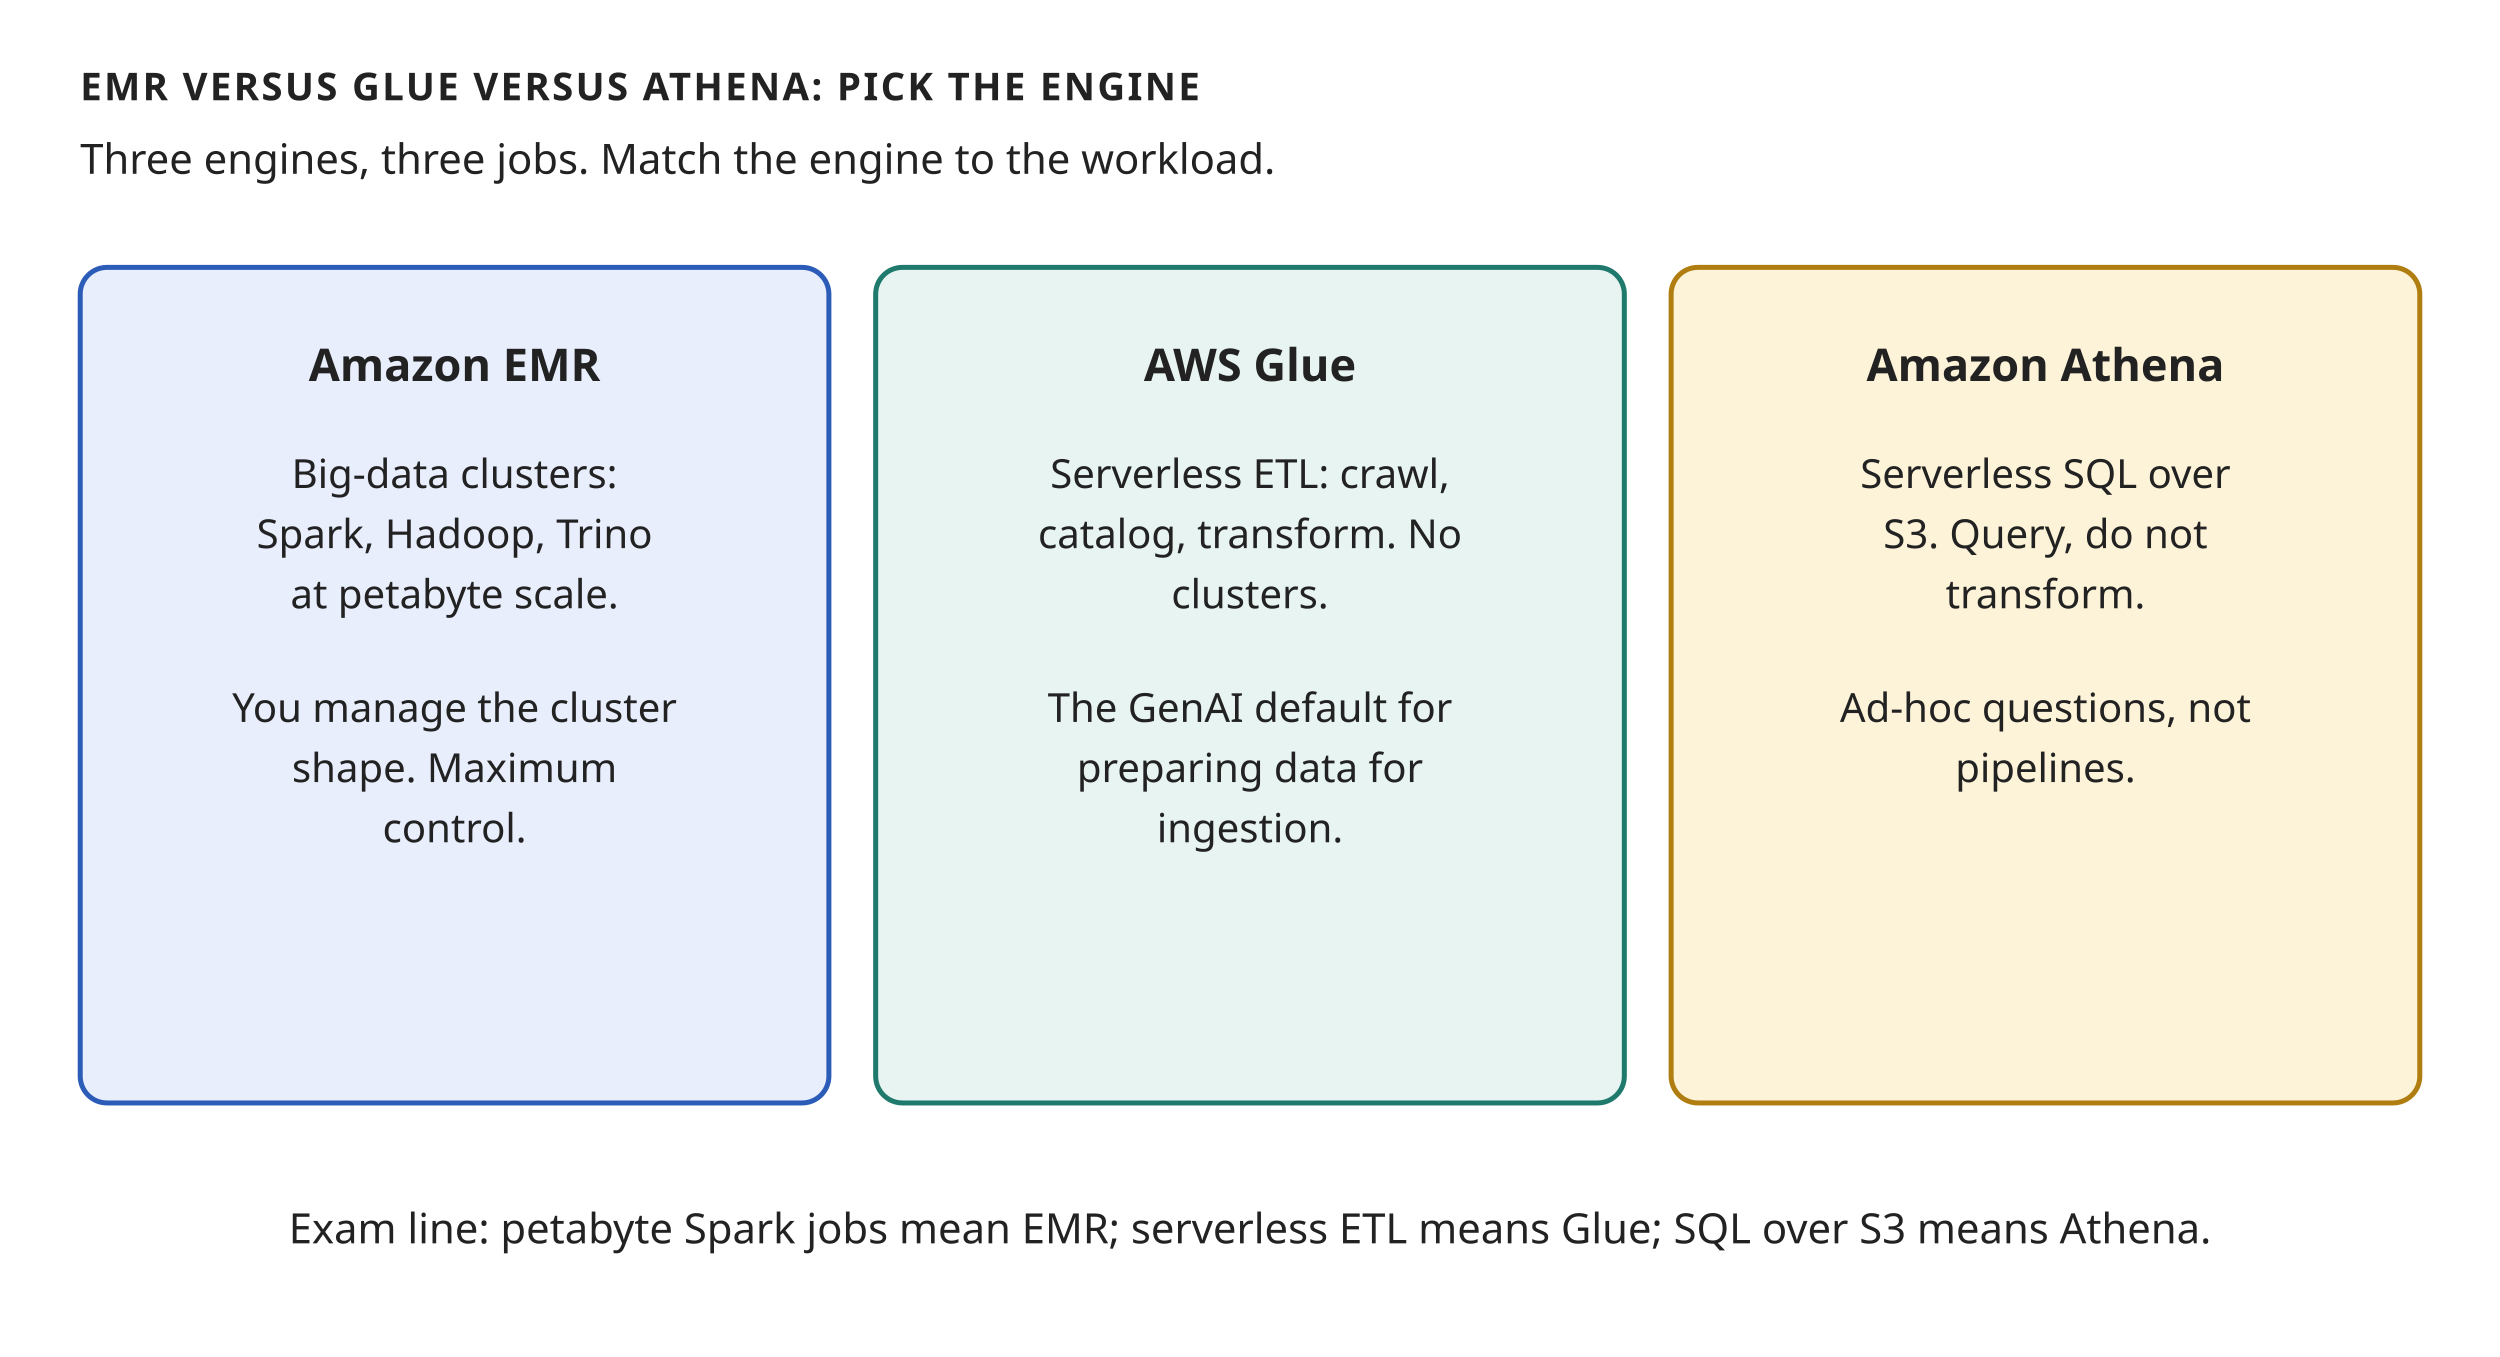
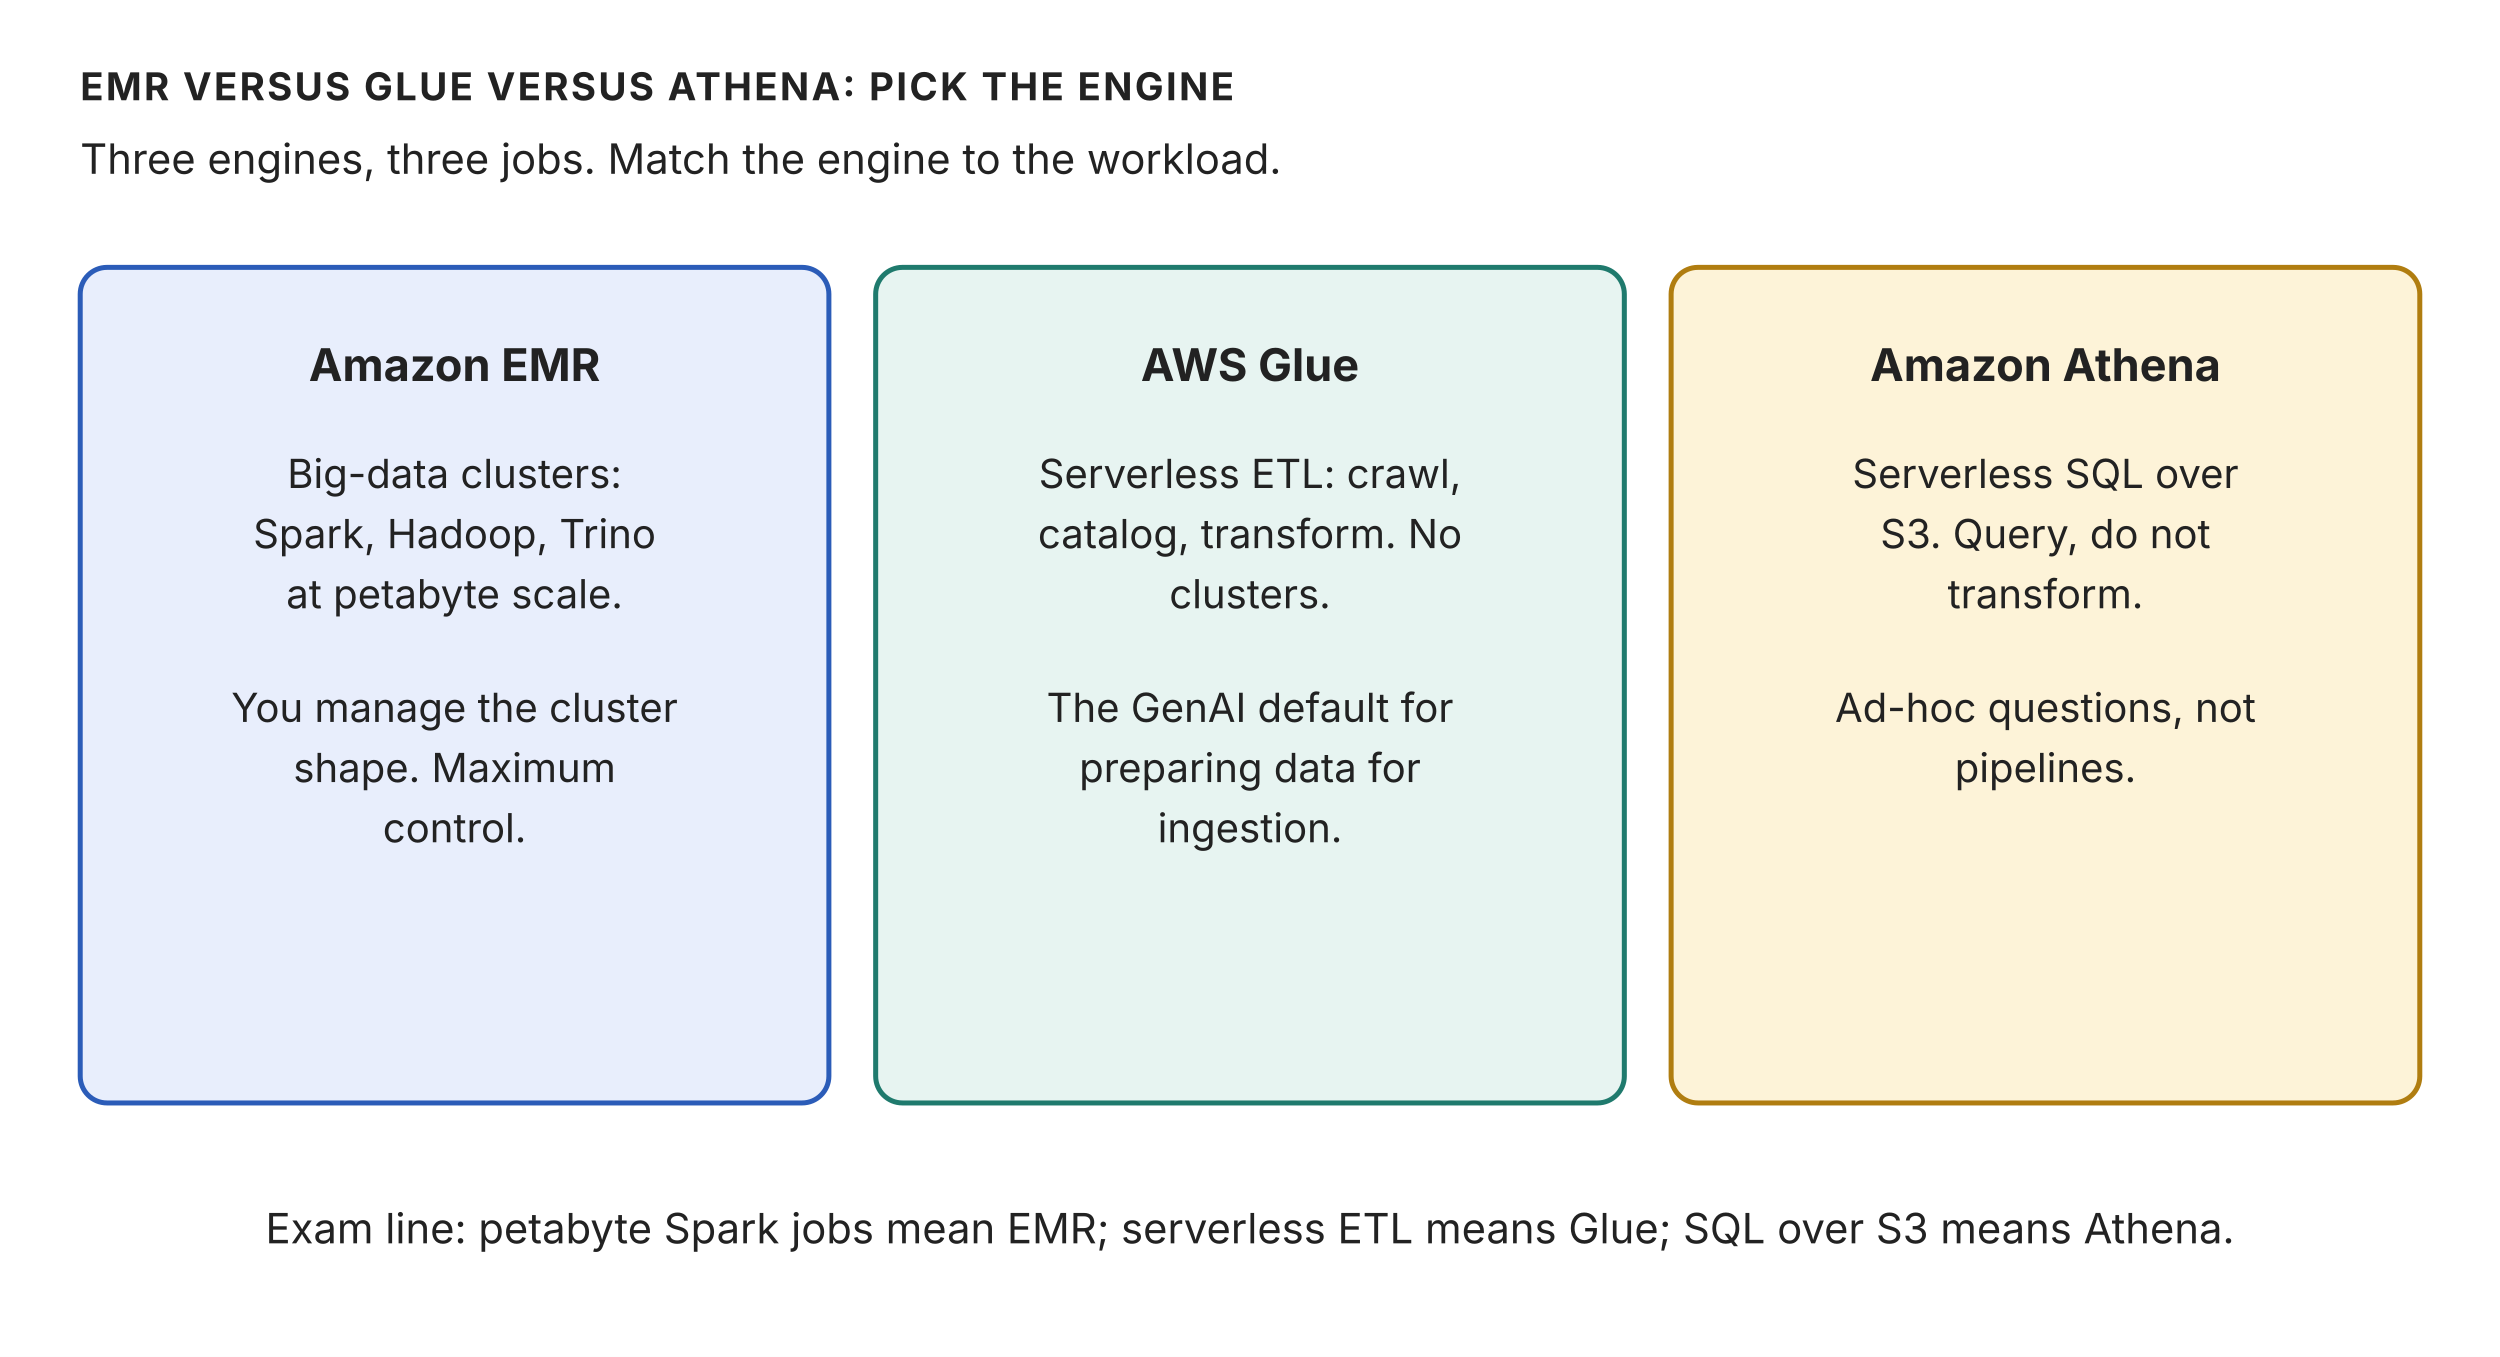
<svg xmlns="http://www.w3.org/2000/svg" width="100%" viewBox="0 0 748 406" role="img" aria-label="EMR versus Glue versus Athena: EMR runs big-data clusters, Glue does serverless ETL, Athena runs SQL over S3">
-   <style>text{font-family:'Trebuchet MS', Verdana, sans-serif;fill:#222222;}</style>
+   <style>text{font-family:"Anthropic Sans",Inter,"Source Sans 3","IBM Plex Sans",sans-serif;fill:#222222}</style>
  <defs>
    <marker id="ar" viewBox="0 0 10 10" refX="9" refY="5" markerWidth="7" markerHeight="7" orient="auto-start-reverse">
      <path d="M 0 1 L 9 5 L 0 9 z" fill="#555555" />
    </marker>
  </defs>
  <rect width="748" height="406" fill="#ffffff" />
  <text x="24" y="30" font-size="11.5" fill="#555555" text-anchor="start" font-weight="700" letter-spacing="0.06em">EMR VERSUS GLUE VERSUS ATHENA: PICK THE ENGINE</text>
  <text x="24" y="52" font-size="12.5" fill="#555555" text-anchor="start">Three engines, three jobs. Match the engine to the workload.</text>
  <rect x="24" y="80" width="224" height="250" rx="8" fill="#e8eefc" stroke="#2b5cb8" stroke-width="1.5" />
  <text x="136" y="114" text-anchor="middle" font-size="13.5" fill="#222222" font-weight="700">Amazon EMR</text>
  <text x="136" y="146" text-anchor="middle" font-size="12" fill="#555555">Big-data clusters:</text>
  <text x="136" y="164" text-anchor="middle" font-size="12" fill="#555555">Spark, Hadoop, Trino</text>
  <text x="136" y="182" text-anchor="middle" font-size="12" fill="#555555">at petabyte scale.</text>
  <text x="136" y="216" text-anchor="middle" font-size="12" fill="#555555">You manage the cluster</text>
  <text x="136" y="234" text-anchor="middle" font-size="12" fill="#555555">shape. Maximum</text>
  <text x="136" y="252" text-anchor="middle" font-size="12" fill="#555555">control.</text>
  <rect x="262" y="80" width="224" height="250" rx="8" fill="#e7f4f1" stroke="#1f7a6d" stroke-width="1.5" />
  <text x="374" y="114" text-anchor="middle" font-size="13.5" fill="#222222" font-weight="700">AWS Glue</text>
  <text x="374" y="146" text-anchor="middle" font-size="12" fill="#555555">Serverless ETL: crawl,</text>
  <text x="374" y="164" text-anchor="middle" font-size="12" fill="#555555">catalog, transform. No</text>
  <text x="374" y="182" text-anchor="middle" font-size="12" fill="#555555">clusters.</text>
  <text x="374" y="216" text-anchor="middle" font-size="12" fill="#555555">The GenAI default for</text>
  <text x="374" y="234" text-anchor="middle" font-size="12" fill="#555555">preparing data for</text>
  <text x="374" y="252" text-anchor="middle" font-size="12" fill="#555555">ingestion.</text>
  <rect x="500" y="80" width="224" height="250" rx="8" fill="#fdf3d8" stroke="#b07d10" stroke-width="1.5" />
  <text x="612" y="114" text-anchor="middle" font-size="13.5" fill="#222222" font-weight="700">Amazon Athena</text>
  <text x="612" y="146" text-anchor="middle" font-size="12" fill="#555555">Serverless SQL over</text>
  <text x="612" y="164" text-anchor="middle" font-size="12" fill="#555555">S3. Query, do not</text>
  <text x="612" y="182" text-anchor="middle" font-size="12" fill="#555555">transform.</text>
  <text x="612" y="216" text-anchor="middle" font-size="12" fill="#555555">Ad-hoc questions, not</text>
  <text x="612" y="234" text-anchor="middle" font-size="12" fill="#555555">pipelines.</text>
  <text x="374" y="372" text-anchor="middle" font-size="12.5" fill="#555555">Exam line: petabyte Spark jobs mean EMR; serverless ETL means Glue; SQL over S3 means Athena.</text>
</svg>
